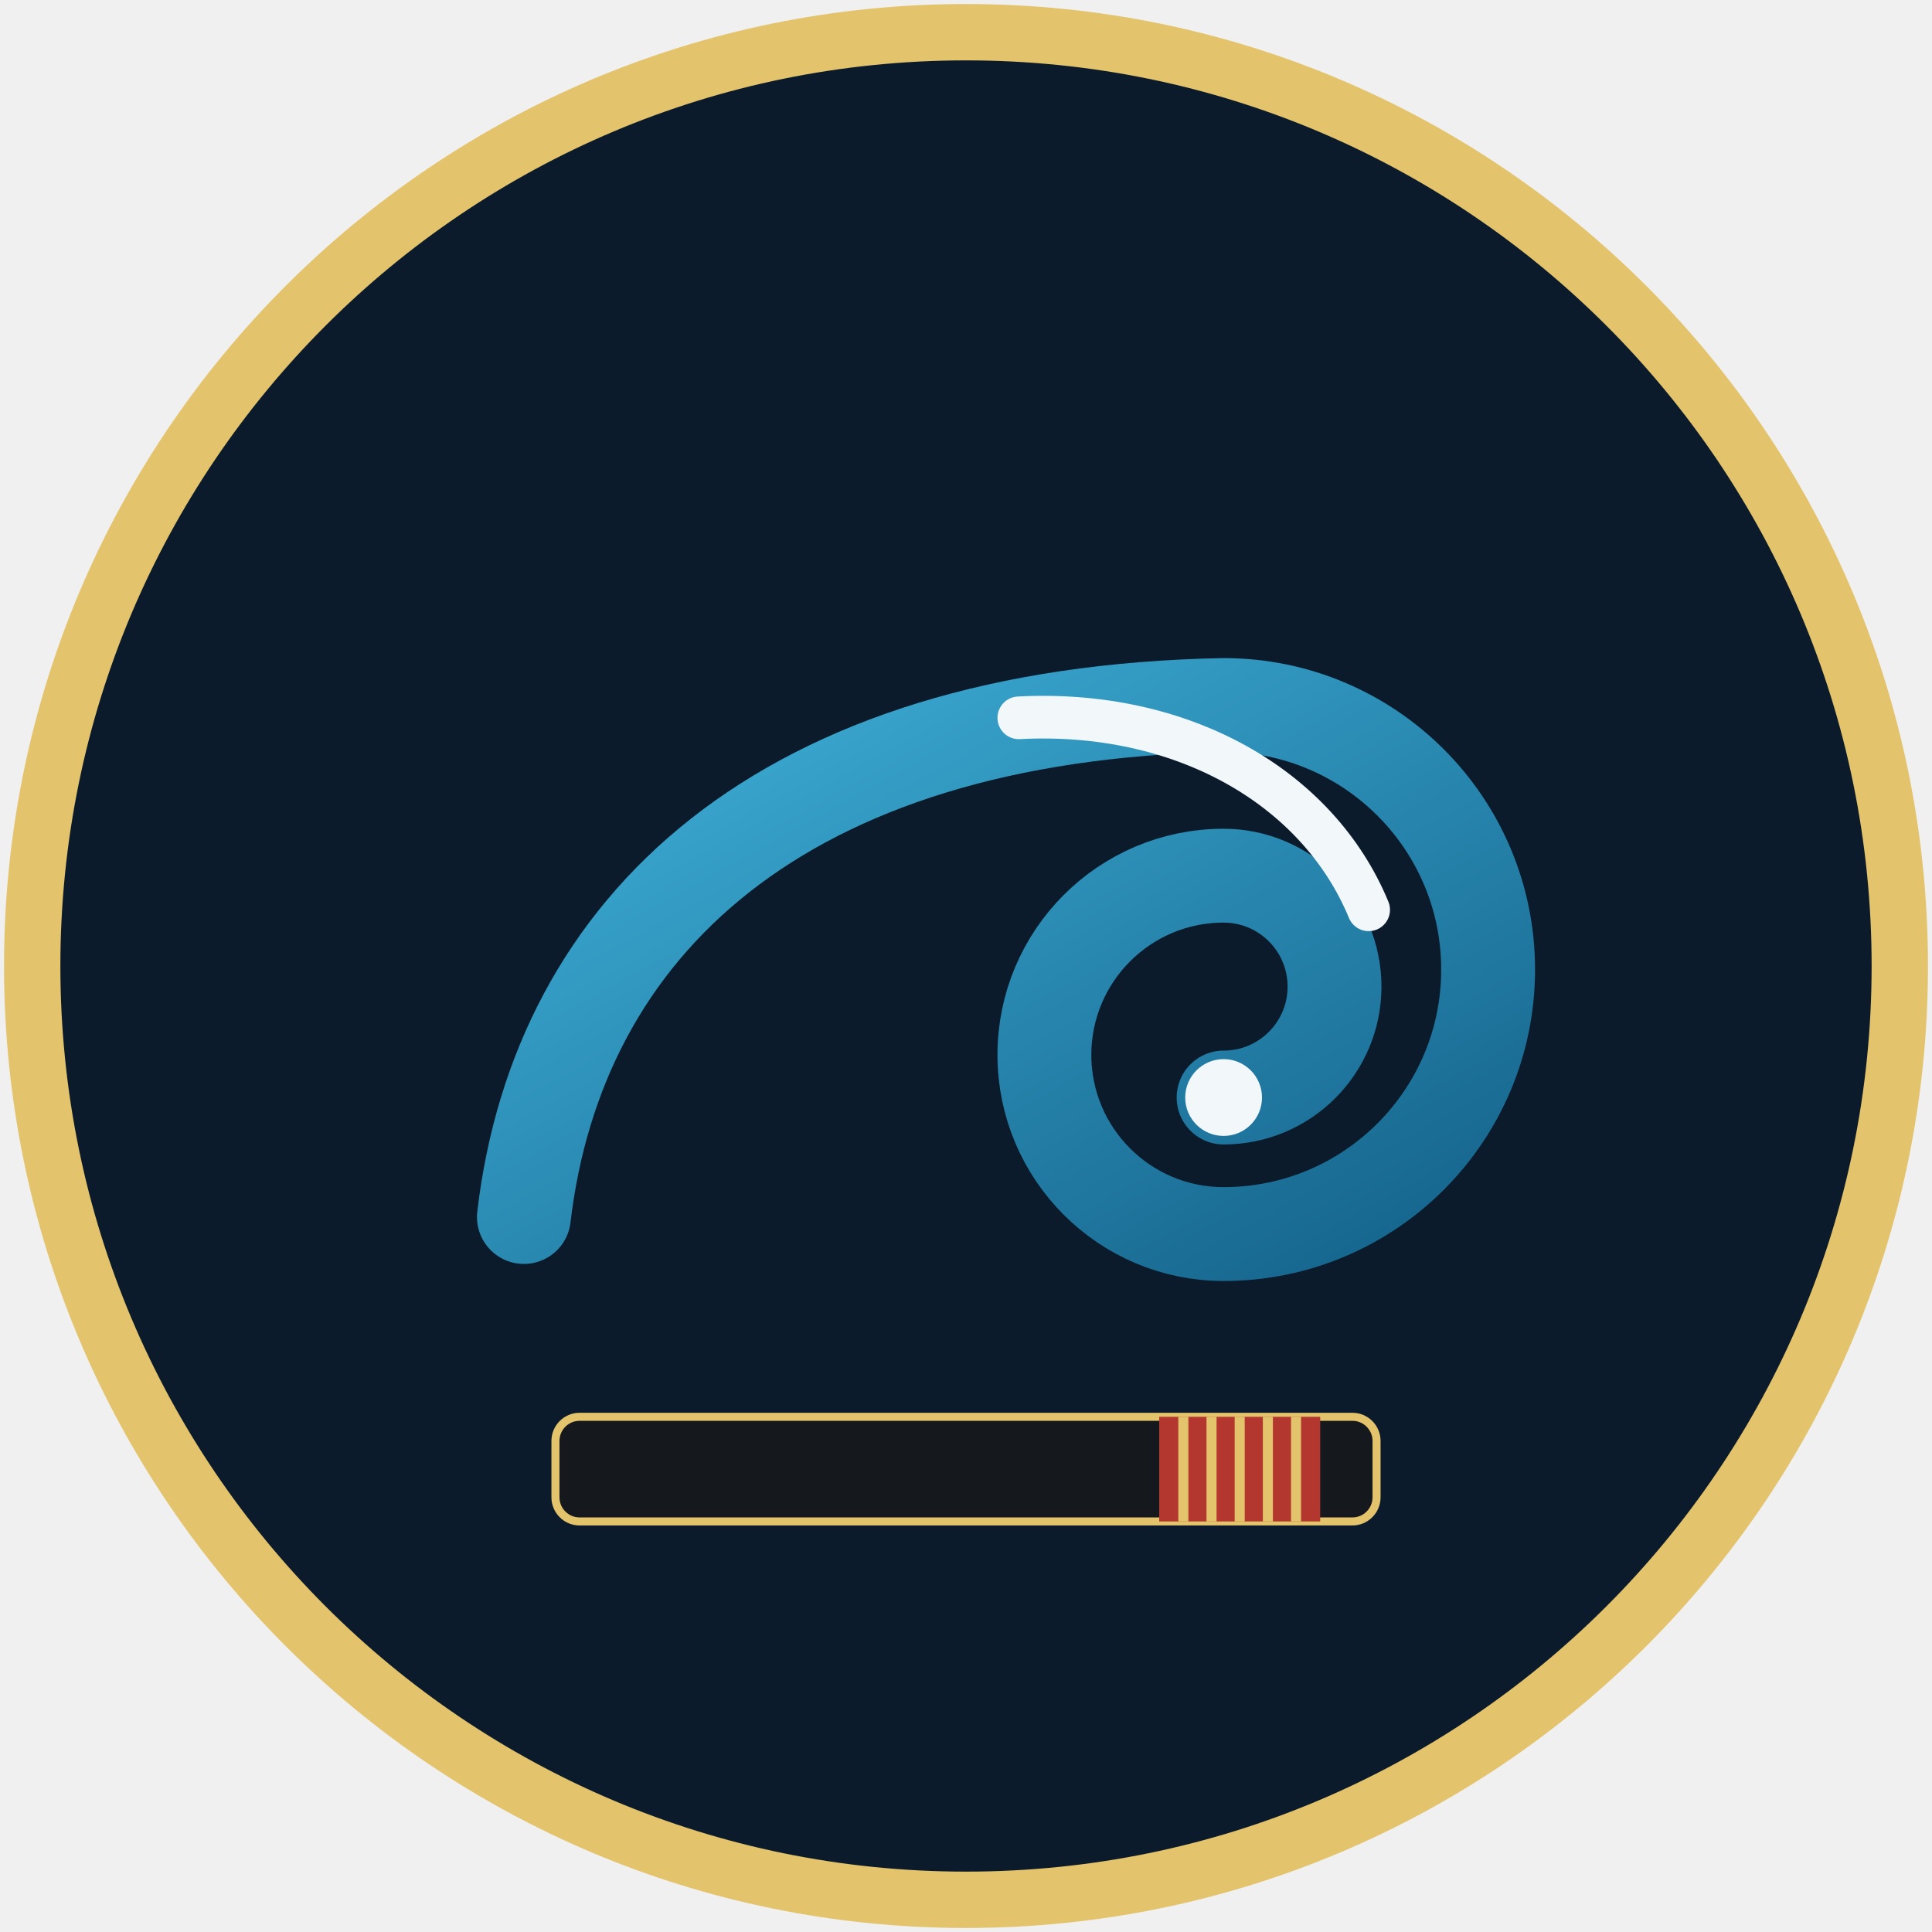
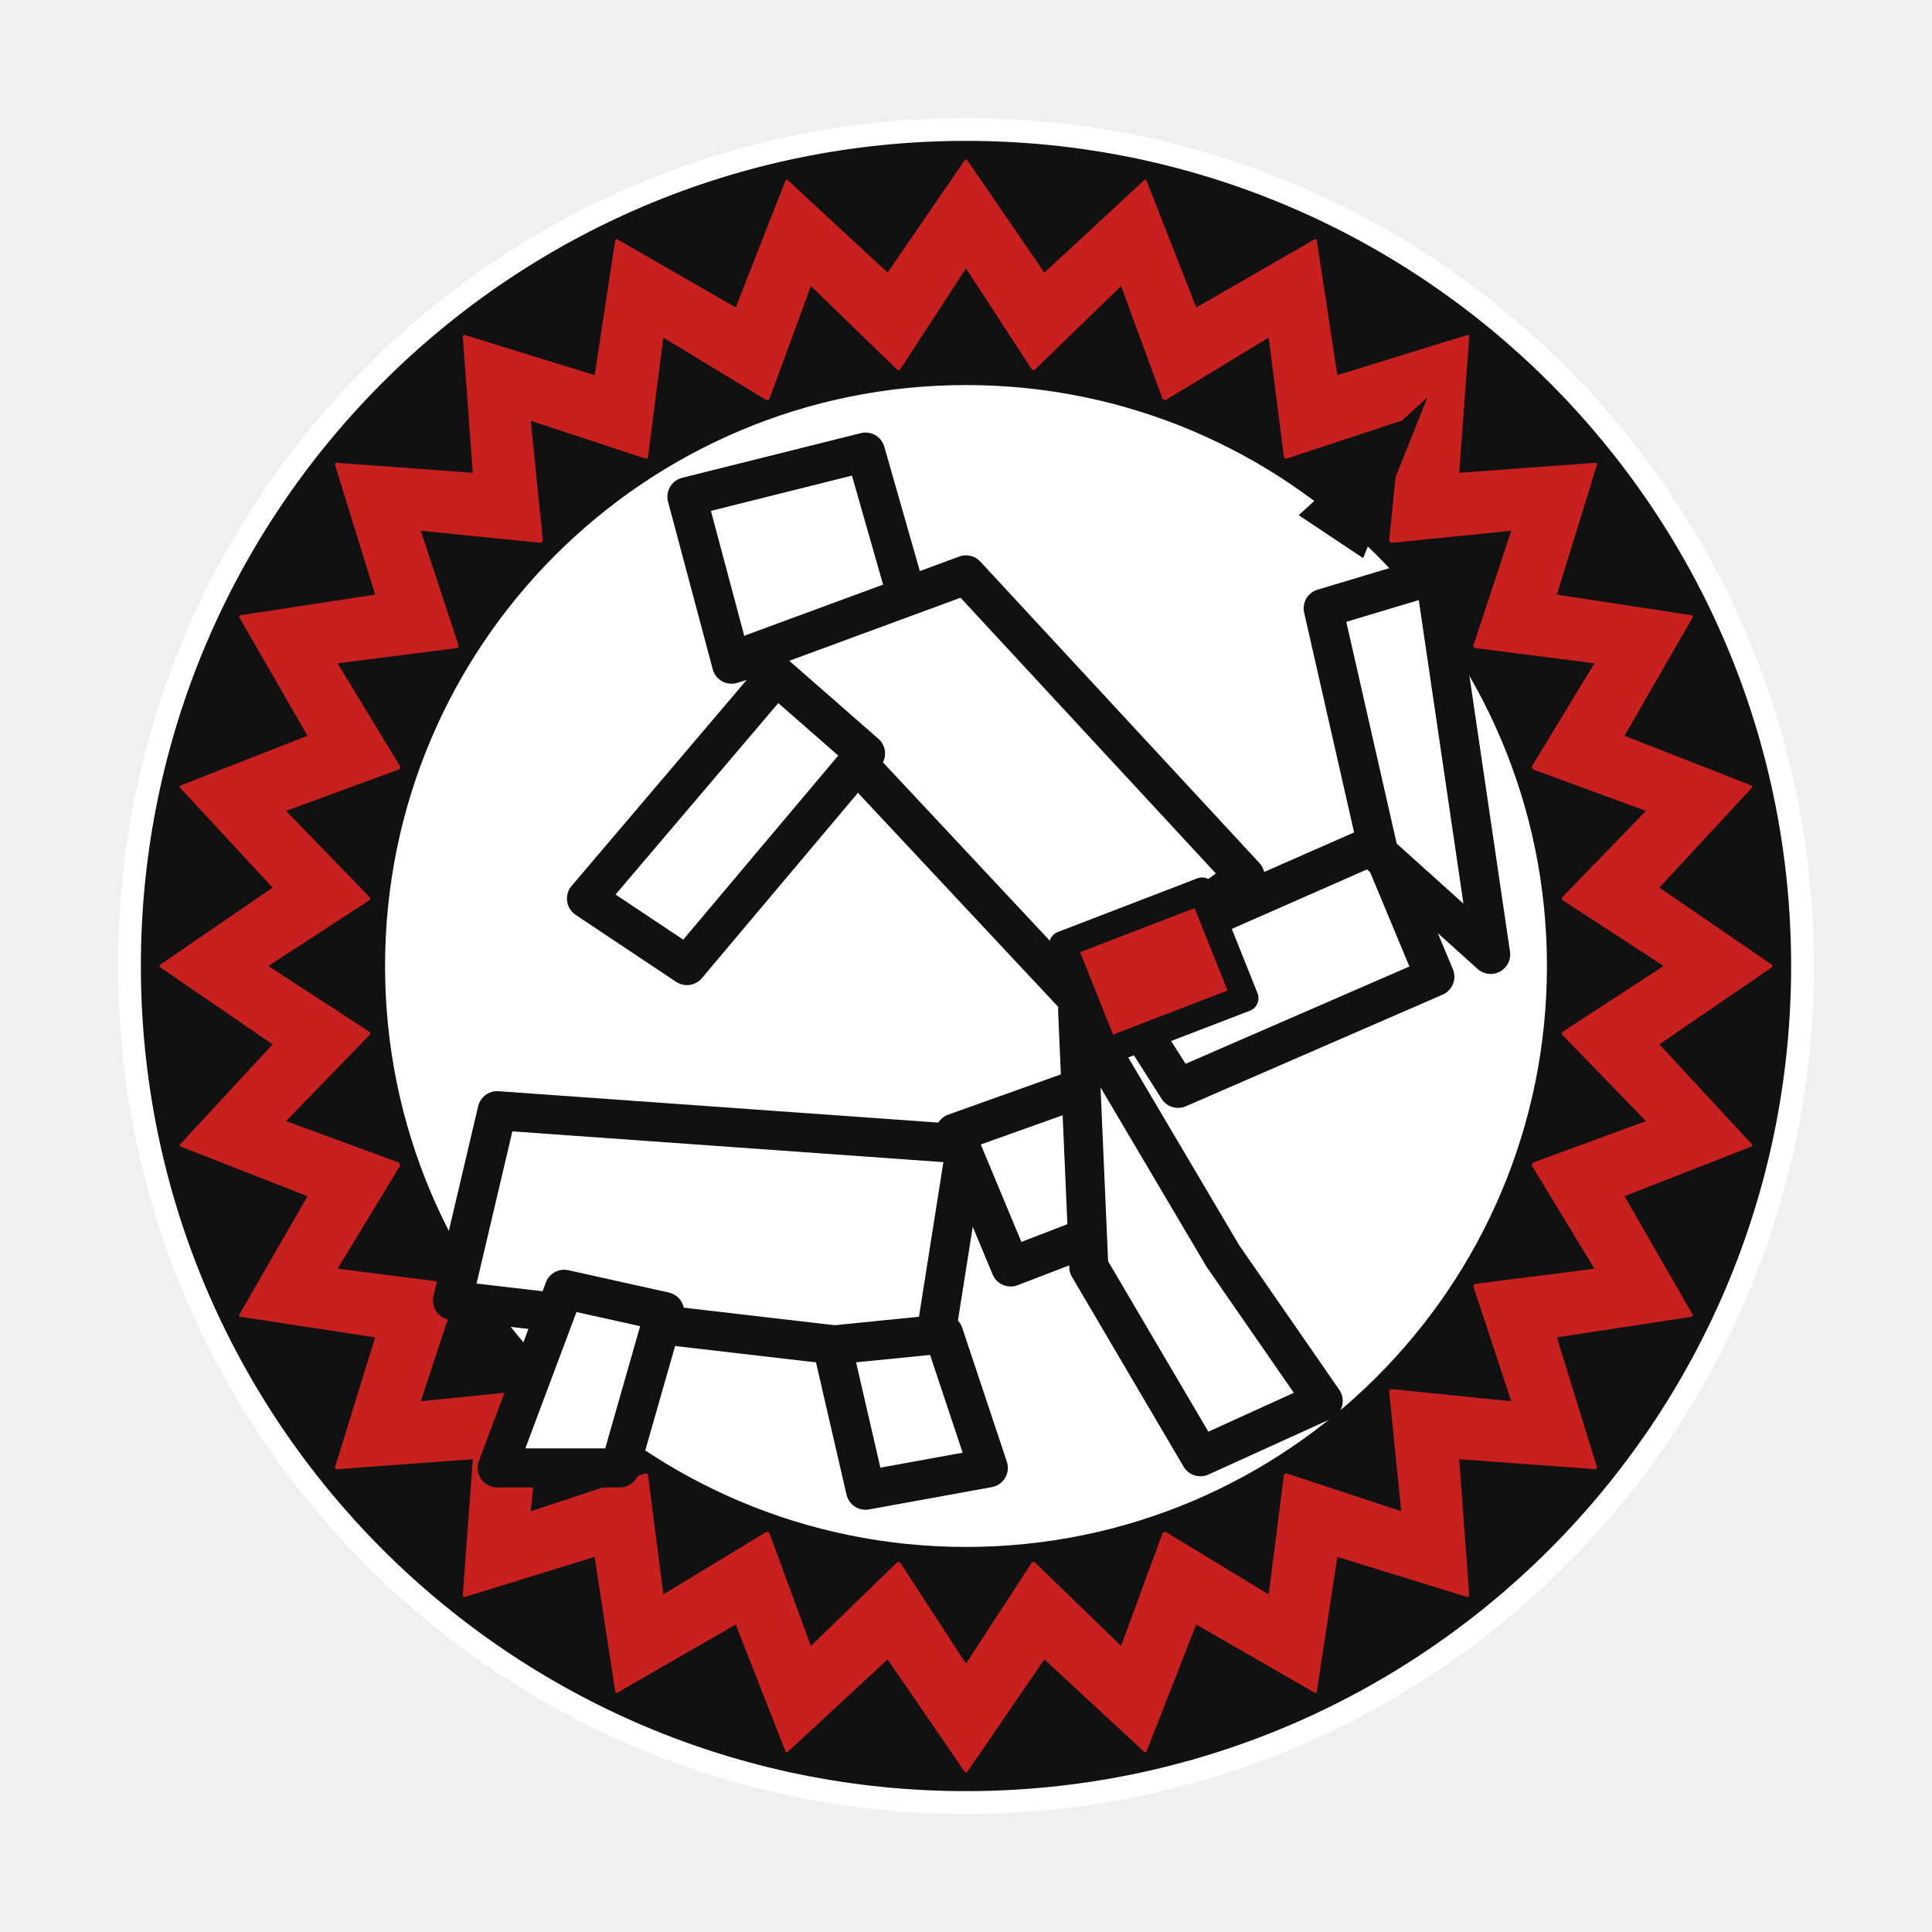
- <svg xmlns="http://www.w3.org/2000/svg" viewBox="0 0 480 480" role="img" aria-label="Emblème YBJJ Academy">
-   <defs>
-     <linearGradient id="waveGradM" x1="0" y1="0" x2="1" y2="1">
-       <stop offset="0" stop-color="#3FB0D8" />
-       <stop offset="1" stop-color="#15648C" />
-     </linearGradient>
-   </defs>
-   <circle cx="240" cy="240" r="232" fill="#0B1B2B" />
-   <circle cx="240" cy="240" r="232" fill="none" stroke="#E3C36B" stroke-width="14" />
-   <g fill="none" stroke-linecap="round" transform="translate(-14,-22) scale(1.06)">
-     <path d="M 136,306 C 144,238 196,188 300,186              A 62,62 0 1 1 300,310              A 42,42 0 1 1 300,226              A 26,26 0 1 1 300,278" stroke="url(#waveGradM)" stroke-width="22" />
-     <path d="M 252,189 C 290,187 322,205 334,234" stroke="#F2F7FA" stroke-width="10" />
-     <circle cx="300" cy="278" r="9" fill="#F2F7FA" stroke="none" />
+ <svg xmlns="http://www.w3.org/2000/svg" viewBox="60 60 360 360" role="img" aria-label="Embleme YBJJ Academy">
+   <circle cx="240" cy="240" r="158" fill="#FFFFFF" />
+   <path fill="#111111" fill-rule="evenodd" d="M 392,240 A 152,152 0 1 1 88,240 A 152,152 0 1 1 392,240 Z            M 350,240 A 110,110 0 1 0 130,240 A 110,110 0 1 0 350,240 Z" />
+   <path fill="#C8201E" fill-rule="evenodd" d="M 390.5,240.0 L 369.2,254.6 L 386.7,273.5 L 362.7,282.9 L 375.6,305.3 L 350.1,309.2 L 357.7,333.8 L 331.9,331.9 L 333.8,357.7 L 309.2,350.1 L 305.3,375.6 L 282.9,362.7 L 273.5,386.7 L 254.6,369.2 L 240.0,390.5 L 225.4,369.2 L 206.5,386.7 L 197.1,362.7 L 174.7,375.6 L 170.8,350.1 L 146.2,357.7 L 148.1,331.9 L 122.3,333.8 L 129.9,309.2 L 104.4,305.3 L 117.3,282.9 L 93.3,273.5 L 110.8,254.6 L 89.5,240.0 L 110.8,225.4 L 93.3,206.5 L 117.3,197.1 L 104.4,174.7 L 129.9,170.8 L 122.3,146.2 L 148.1,148.1 L 146.2,122.3 L 170.8,129.9 L 174.7,104.4 L 197.1,117.3 L 206.5,93.3 L 225.4,110.8 L 240.0,89.5 L 254.6,110.8 L 273.5,93.3 L 282.9,117.3 L 305.3,104.4 L 309.2,129.9 L 333.8,122.3 L 331.9,148.1 L 357.7,146.2 L 350.1,170.8 L 375.6,174.7 L 362.7,197.1 L 386.7,206.5 L 369.2,225.4 Z M 350.8,227.5 L 366.7,211.1 L 345.2,203.2 L 357.1,183.6 L 334.4,180.7 L 341.6,158.9 L 318.8,161.2 L 321.1,138.4 L 299.3,145.6 L 296.4,122.9 L 276.8,134.8 L 268.9,113.3 L 252.5,129.2 L 240.0,110.0 L 227.5,129.2 L 211.1,113.3 L 203.2,134.8 L 183.6,122.9 L 180.7,145.6 L 158.9,138.4 L 161.2,161.2 L 138.4,158.9 L 145.6,180.7 L 122.9,183.6 L 134.8,203.2 L 113.3,211.1 L 129.2,227.5 L 110.0,240.0 L 129.2,252.5 L 113.3,268.9 L 134.8,276.8 L 122.9,296.4 L 145.6,299.3 L 138.4,321.1 L 161.2,318.8 L 158.9,341.6 L 180.7,334.4 L 183.6,357.1 L 203.2,345.2 L 211.1,366.7 L 227.5,350.8 L 240.0,370.0 L 252.5,350.8 L 268.9,366.7 L 276.8,345.2 L 296.4,357.1 L 299.3,334.4 L 321.1,341.6 L 318.8,318.8 L 341.6,321.1 L 334.4,299.3 L 357.1,296.4 L 345.2,276.8 L 366.7,268.9 L 350.8,252.5 L 370.0,240.0 Z" />
+   <circle cx="240" cy="240" r="152" fill="none" stroke="#111111" stroke-width="3.5" />
+   <circle cx="240" cy="240" r="110" fill="none" stroke="#111111" stroke-width="3.5" />
+   <circle cx="240" cy="240" r="106" fill="#FFFFFF" />
+   <g stroke="#111111" stroke-width="7" stroke-linejoin="round" fill="#FFFFFF" transform="translate(240 242) scale(1.04) translate(-240 -242)">
+     <polygon points="156,266 240,272 234,310 148,300" />
+     <polygon points="238,270 266,260 274,284 248,294" />
+     <polygon points="168,298 156,330 178,330 186,302" />
+     <polygon points="216,308 222,334 244,330 236,306" />
+     <polygon points="190,156 222,148 230,176 198,186" />
+     <polygon points="202,184 240,170 290,224 260,246" />
+     <polygon points="206,188 172,228 190,240 222,202" />
+     <polygon points="264,240 314,218 324,242 278,262" />
+     <polygon points="314,220 304,176 324,170 334,238" />
+     <polygon points="260,248 286,292 304,318 282,328 262,294" />
  </g>
-   <g transform="translate(0,8)">
-     <rect x="138" y="344" width="204" height="26" rx="6" fill="#15181D" stroke="#E3C36B" stroke-width="2" />
-     <rect x="288" y="344" width="40" height="26" fill="#B3372E" />
-     <g stroke="#E3C36B" stroke-width="2.5">
-       <line x1="294" y1="344" x2="294" y2="370" />
-       <line x1="301" y1="344" x2="301" y2="370" />
-       <line x1="308" y1="344" x2="308" y2="370" />
-       <line x1="315" y1="344" x2="315" y2="370" />
-       <line x1="322" y1="344" x2="322" y2="370" />
-     </g>
-   </g>
+   <polygon points="302,156 326,134 314,164" fill="#111111" />
+   <polygon points="258,236 284,226 292,246 266,256" fill="#C8201E" stroke="#111111" stroke-width="5" stroke-linejoin="round" />
</svg>
